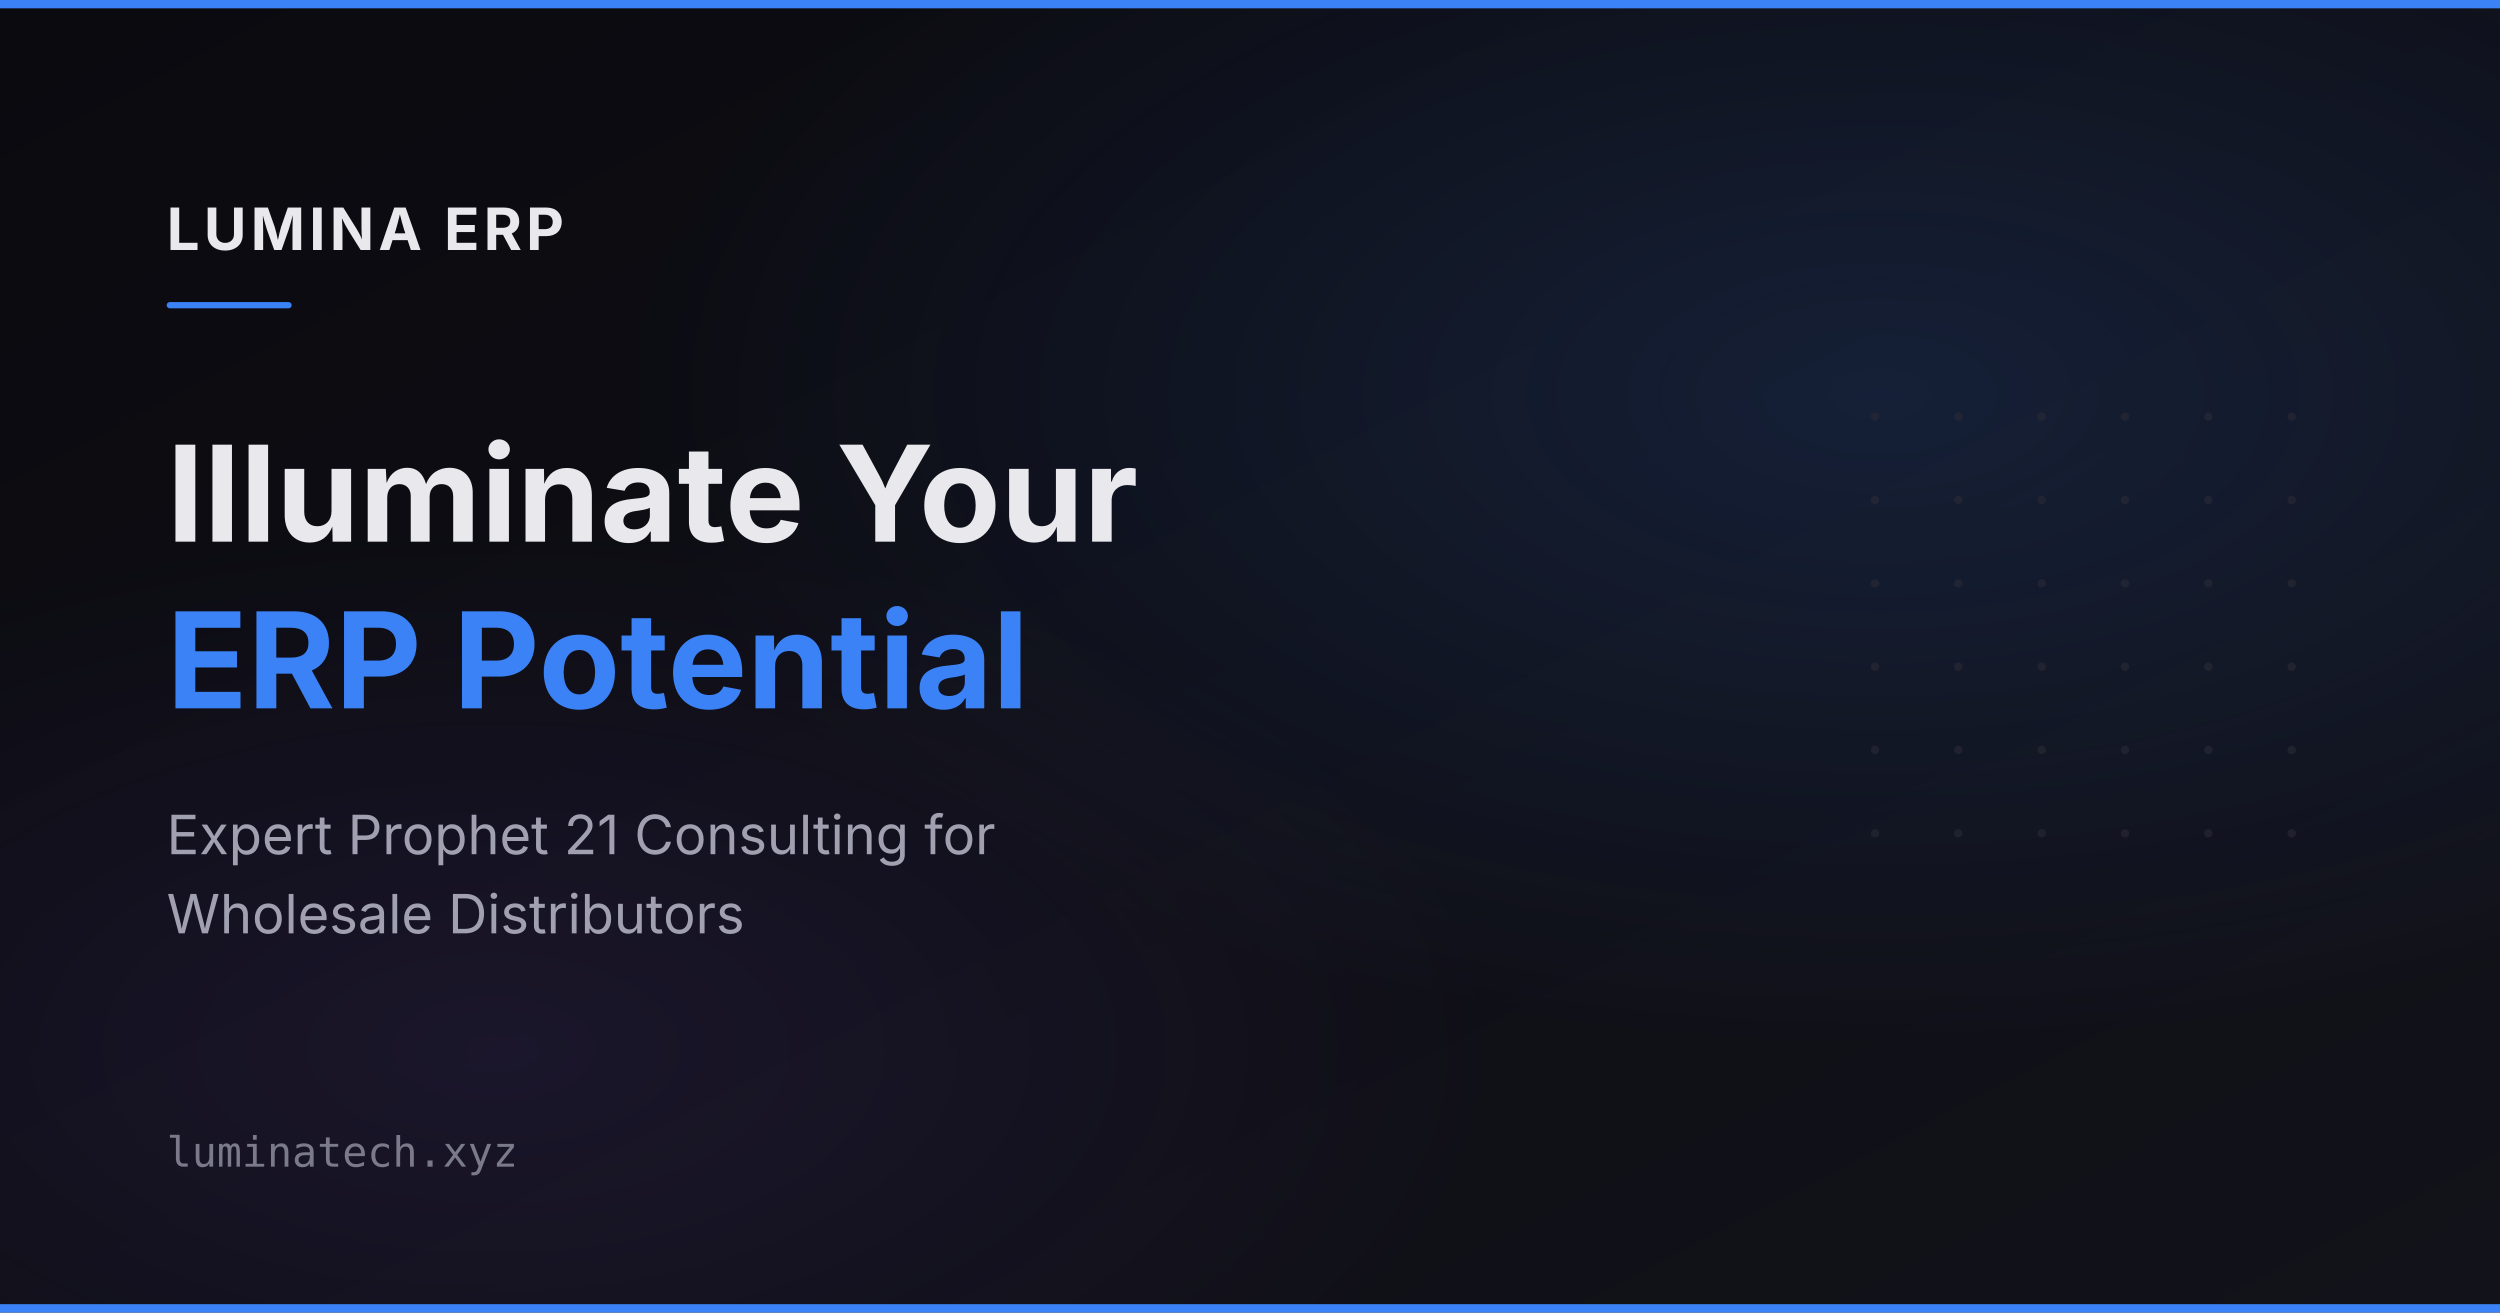
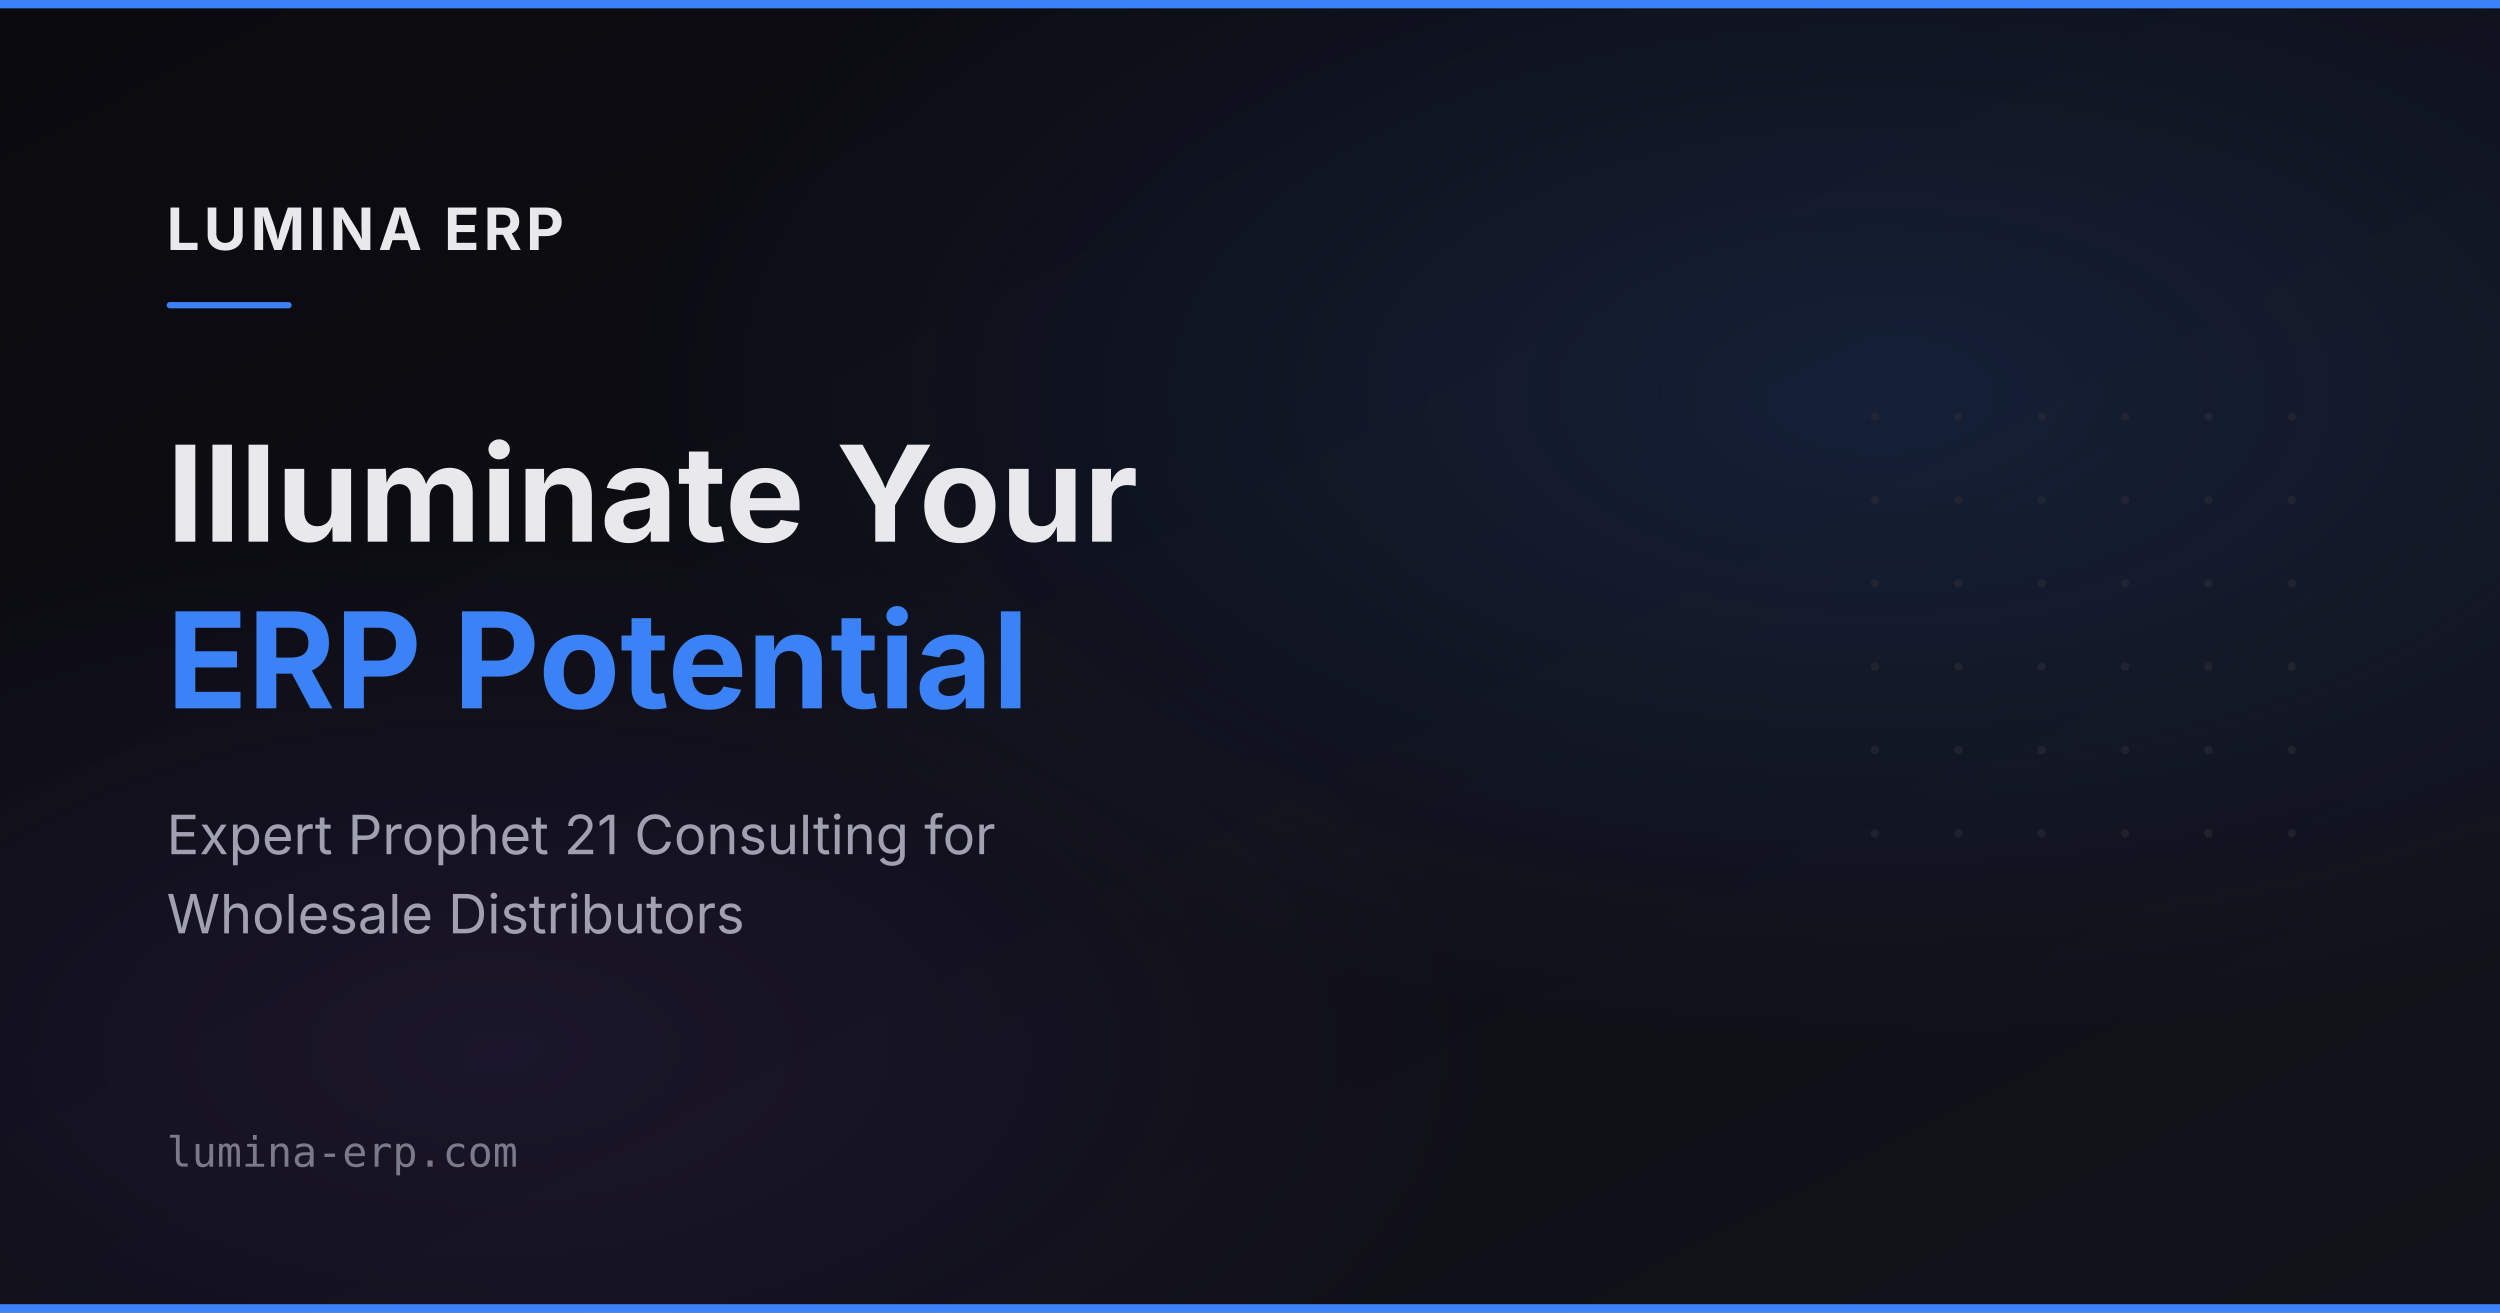
<svg xmlns="http://www.w3.org/2000/svg" width="1200" height="630" viewBox="0 0 1200 630">
  <defs>
    <linearGradient id="bg-grad" x1="0" y1="0" x2="1" y2="1">
      <stop offset="0%" stop-color="#0A0A0F" />
      <stop offset="100%" stop-color="#12121A" />
    </linearGradient>
    <radialGradient id="glow" cx="75%" cy="30%" r="50%">
      <stop offset="0%" stop-color="rgba(59,130,246,0.15)" />
      <stop offset="100%" stop-color="rgba(59,130,246,0)" />
    </radialGradient>
    <radialGradient id="glow2" cx="20%" cy="80%" r="40%">
      <stop offset="0%" stop-color="rgba(139,92,246,0.1)" />
      <stop offset="100%" stop-color="rgba(139,92,246,0)" />
    </radialGradient>
  </defs>
  <rect width="1200" height="630" fill="url(#bg-grad)" />
  <rect width="1200" height="630" fill="url(#glow)" />
  <rect width="1200" height="630" fill="url(#glow2)" />
  <rect x="0" y="0" width="1200" height="4" fill="#3B82F6" />
  <text x="80" y="120" font-family="Inter, system-ui, sans-serif" font-size="28" font-weight="700" fill="#E8E8ED" letter-spacing="2">LUMINA ERP</text>
  <rect x="80" y="145" width="60" height="3" rx="1.5" fill="#3B82F6" />
  <text x="80" y="260" font-family="Inter, system-ui, sans-serif" font-size="64" font-weight="700" fill="#E8E8ED">Illuminate Your</text>
  <text x="80" y="340" font-family="Inter, system-ui, sans-serif" font-size="64" font-weight="700" fill="#3B82F6">ERP Potential</text>
  <text x="80" y="410" font-family="Inter, system-ui, sans-serif" font-size="26" fill="#A0A0B0">Expert Prophet 21 Consulting for</text>
  <text x="80" y="448" font-family="Inter, system-ui, sans-serif" font-size="26" fill="#A0A0B0">Wholesale Distributors</text>
-   <text x="80" y="560" font-family="monospace" font-size="20" fill="#7A7A8A">luminatech.xyz</text>
+   <text x="80" y="560" font-family="monospace" font-size="20" fill="#7A7A8A">lumina-erp.com</text>
  <rect x="0" y="626" width="1200" height="4" fill="#3B82F6" />
  <g fill="#2A2A36" opacity="0.6">
    <circle cx="900" cy="200" r="2" />
    <circle cx="940" cy="200" r="2" />
    <circle cx="980" cy="200" r="2" />
    <circle cx="1020" cy="200" r="2" />
    <circle cx="1060" cy="200" r="2" />
    <circle cx="1100" cy="200" r="2" />
    <circle cx="900" cy="240" r="2" />
    <circle cx="940" cy="240" r="2" />
    <circle cx="980" cy="240" r="2" />
    <circle cx="1020" cy="240" r="2" />
    <circle cx="1060" cy="240" r="2" />
    <circle cx="1100" cy="240" r="2" />
    <circle cx="900" cy="280" r="2" />
    <circle cx="940" cy="280" r="2" />
    <circle cx="980" cy="280" r="2" />
    <circle cx="1020" cy="280" r="2" />
    <circle cx="1060" cy="280" r="2" />
    <circle cx="1100" cy="280" r="2" />
    <circle cx="900" cy="320" r="2" />
    <circle cx="940" cy="320" r="2" />
    <circle cx="980" cy="320" r="2" />
    <circle cx="1020" cy="320" r="2" />
    <circle cx="1060" cy="320" r="2" />
    <circle cx="1100" cy="320" r="2" />
    <circle cx="900" cy="360" r="2" />
    <circle cx="940" cy="360" r="2" />
    <circle cx="980" cy="360" r="2" />
    <circle cx="1020" cy="360" r="2" />
    <circle cx="1060" cy="360" r="2" />
    <circle cx="1100" cy="360" r="2" />
    <circle cx="900" cy="400" r="2" />
    <circle cx="940" cy="400" r="2" />
    <circle cx="980" cy="400" r="2" />
    <circle cx="1020" cy="400" r="2" />
    <circle cx="1060" cy="400" r="2" />
    <circle cx="1100" cy="400" r="2" />
  </g>
</svg>
